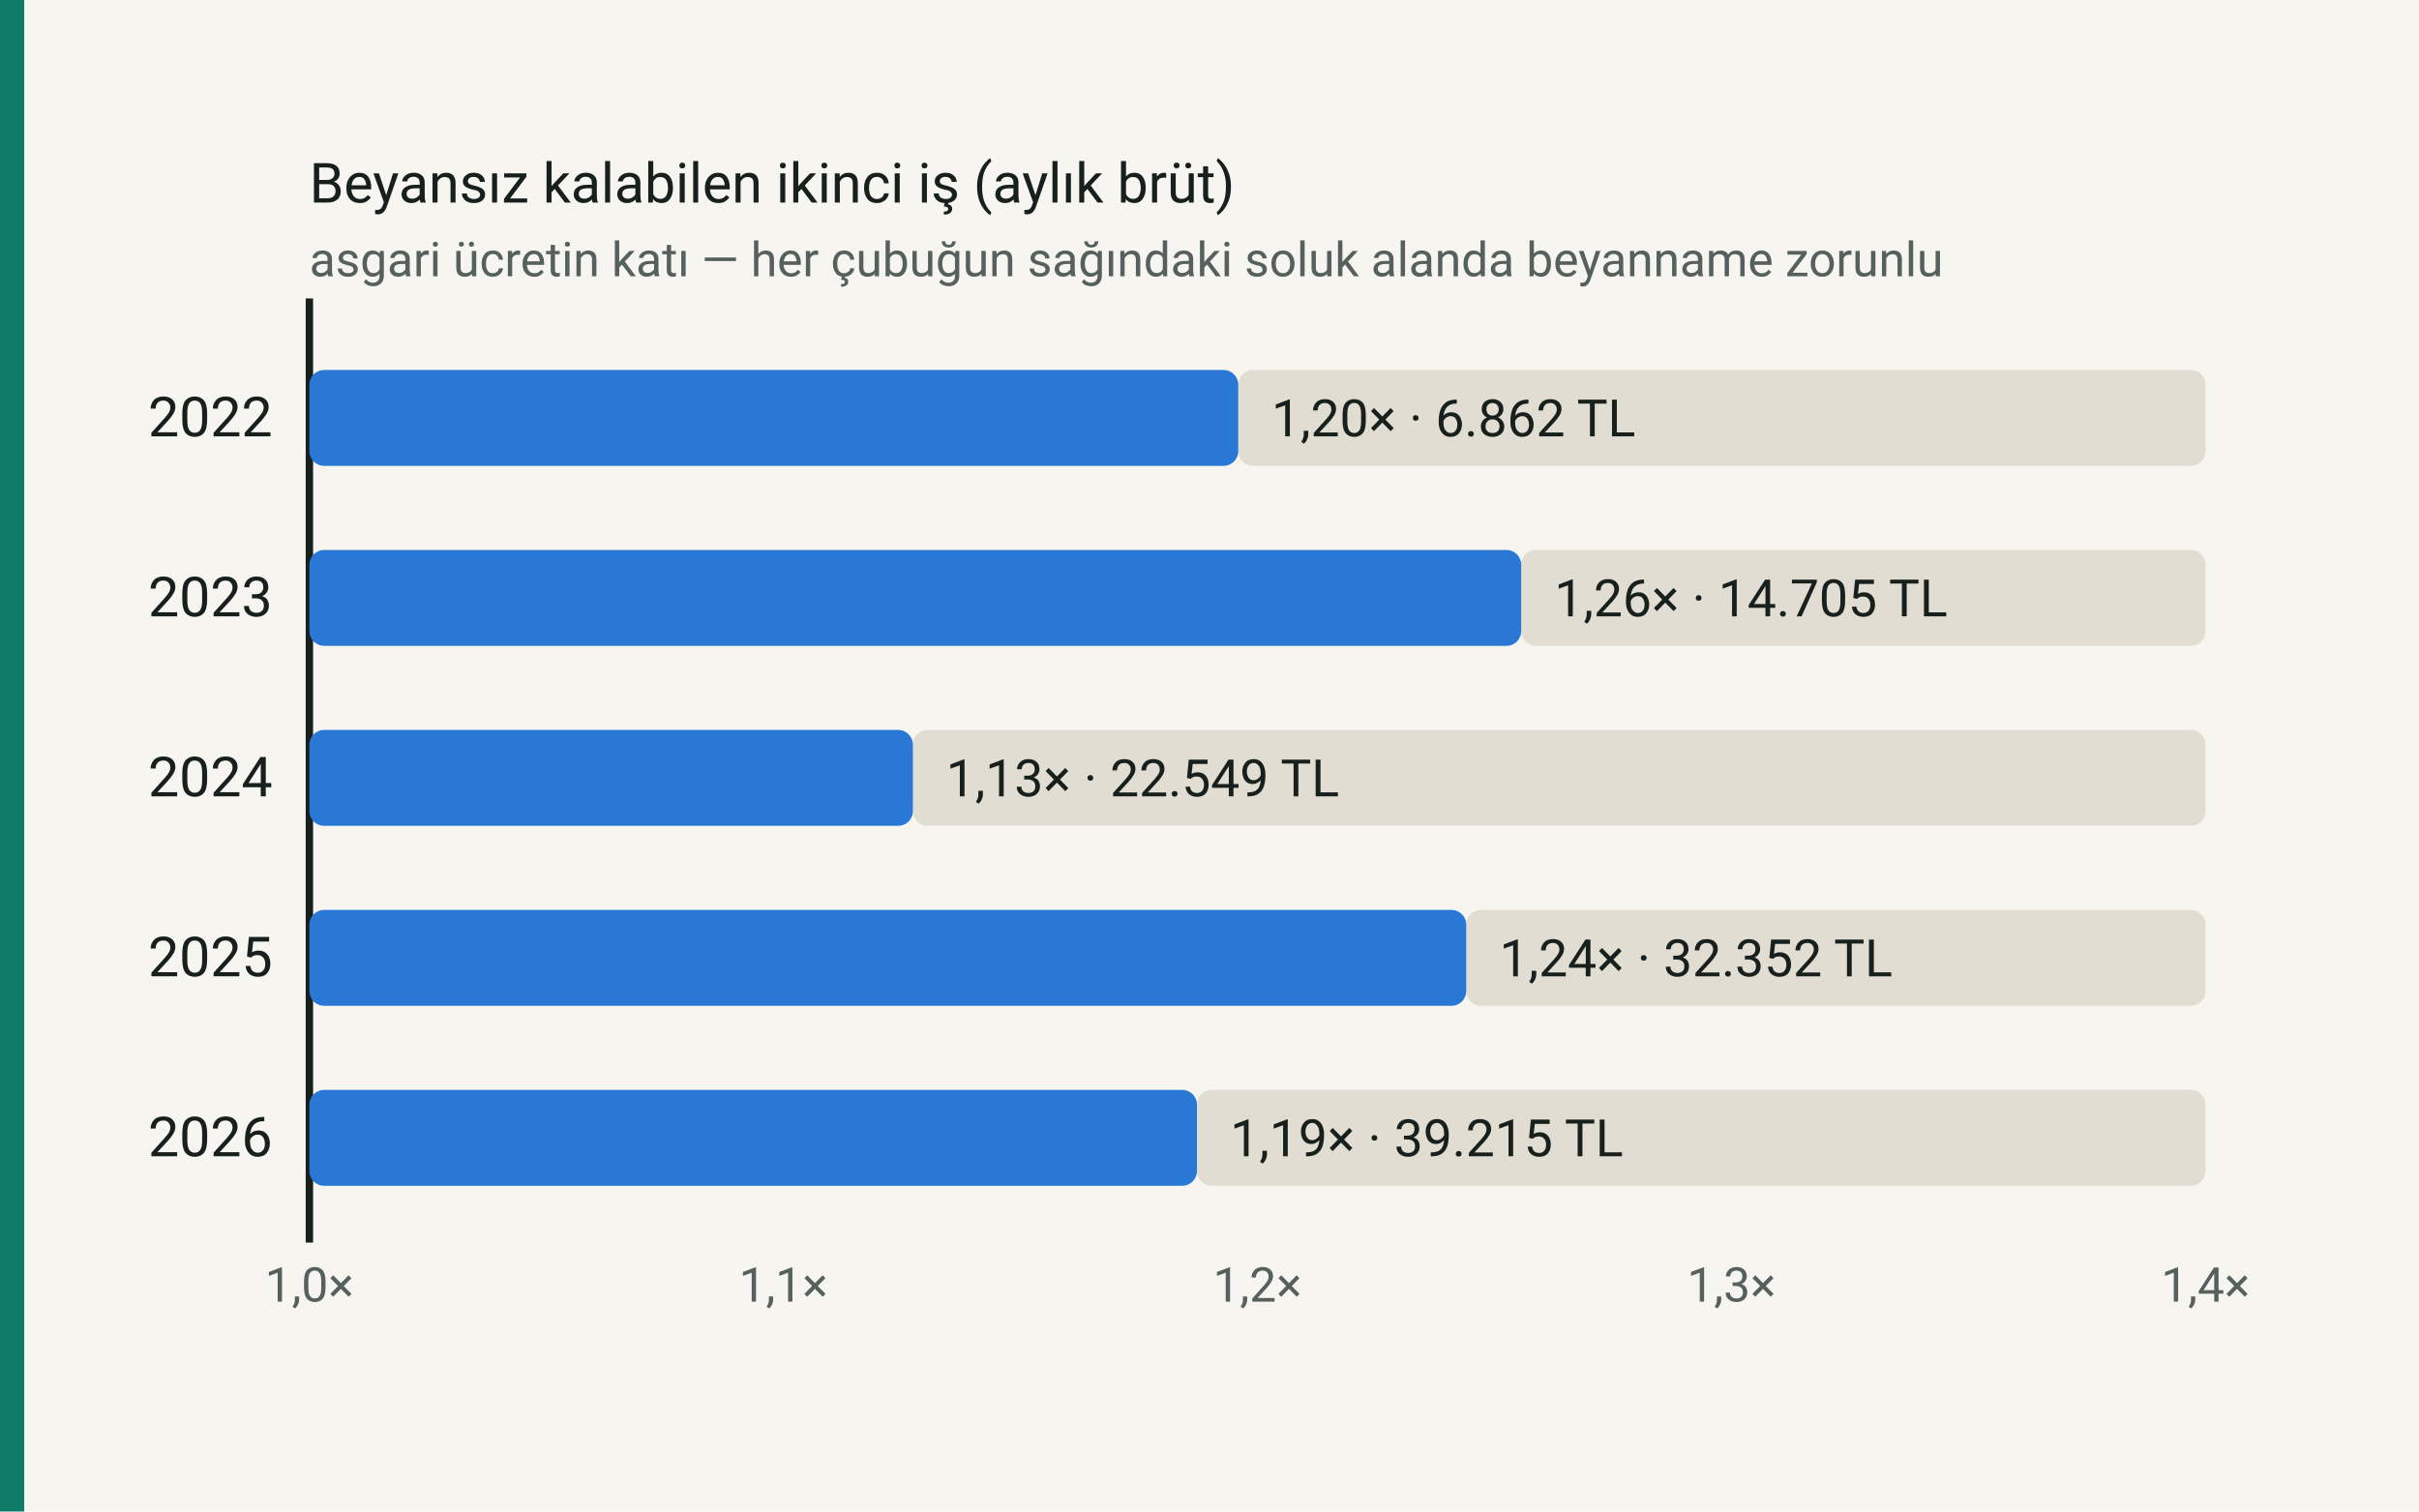
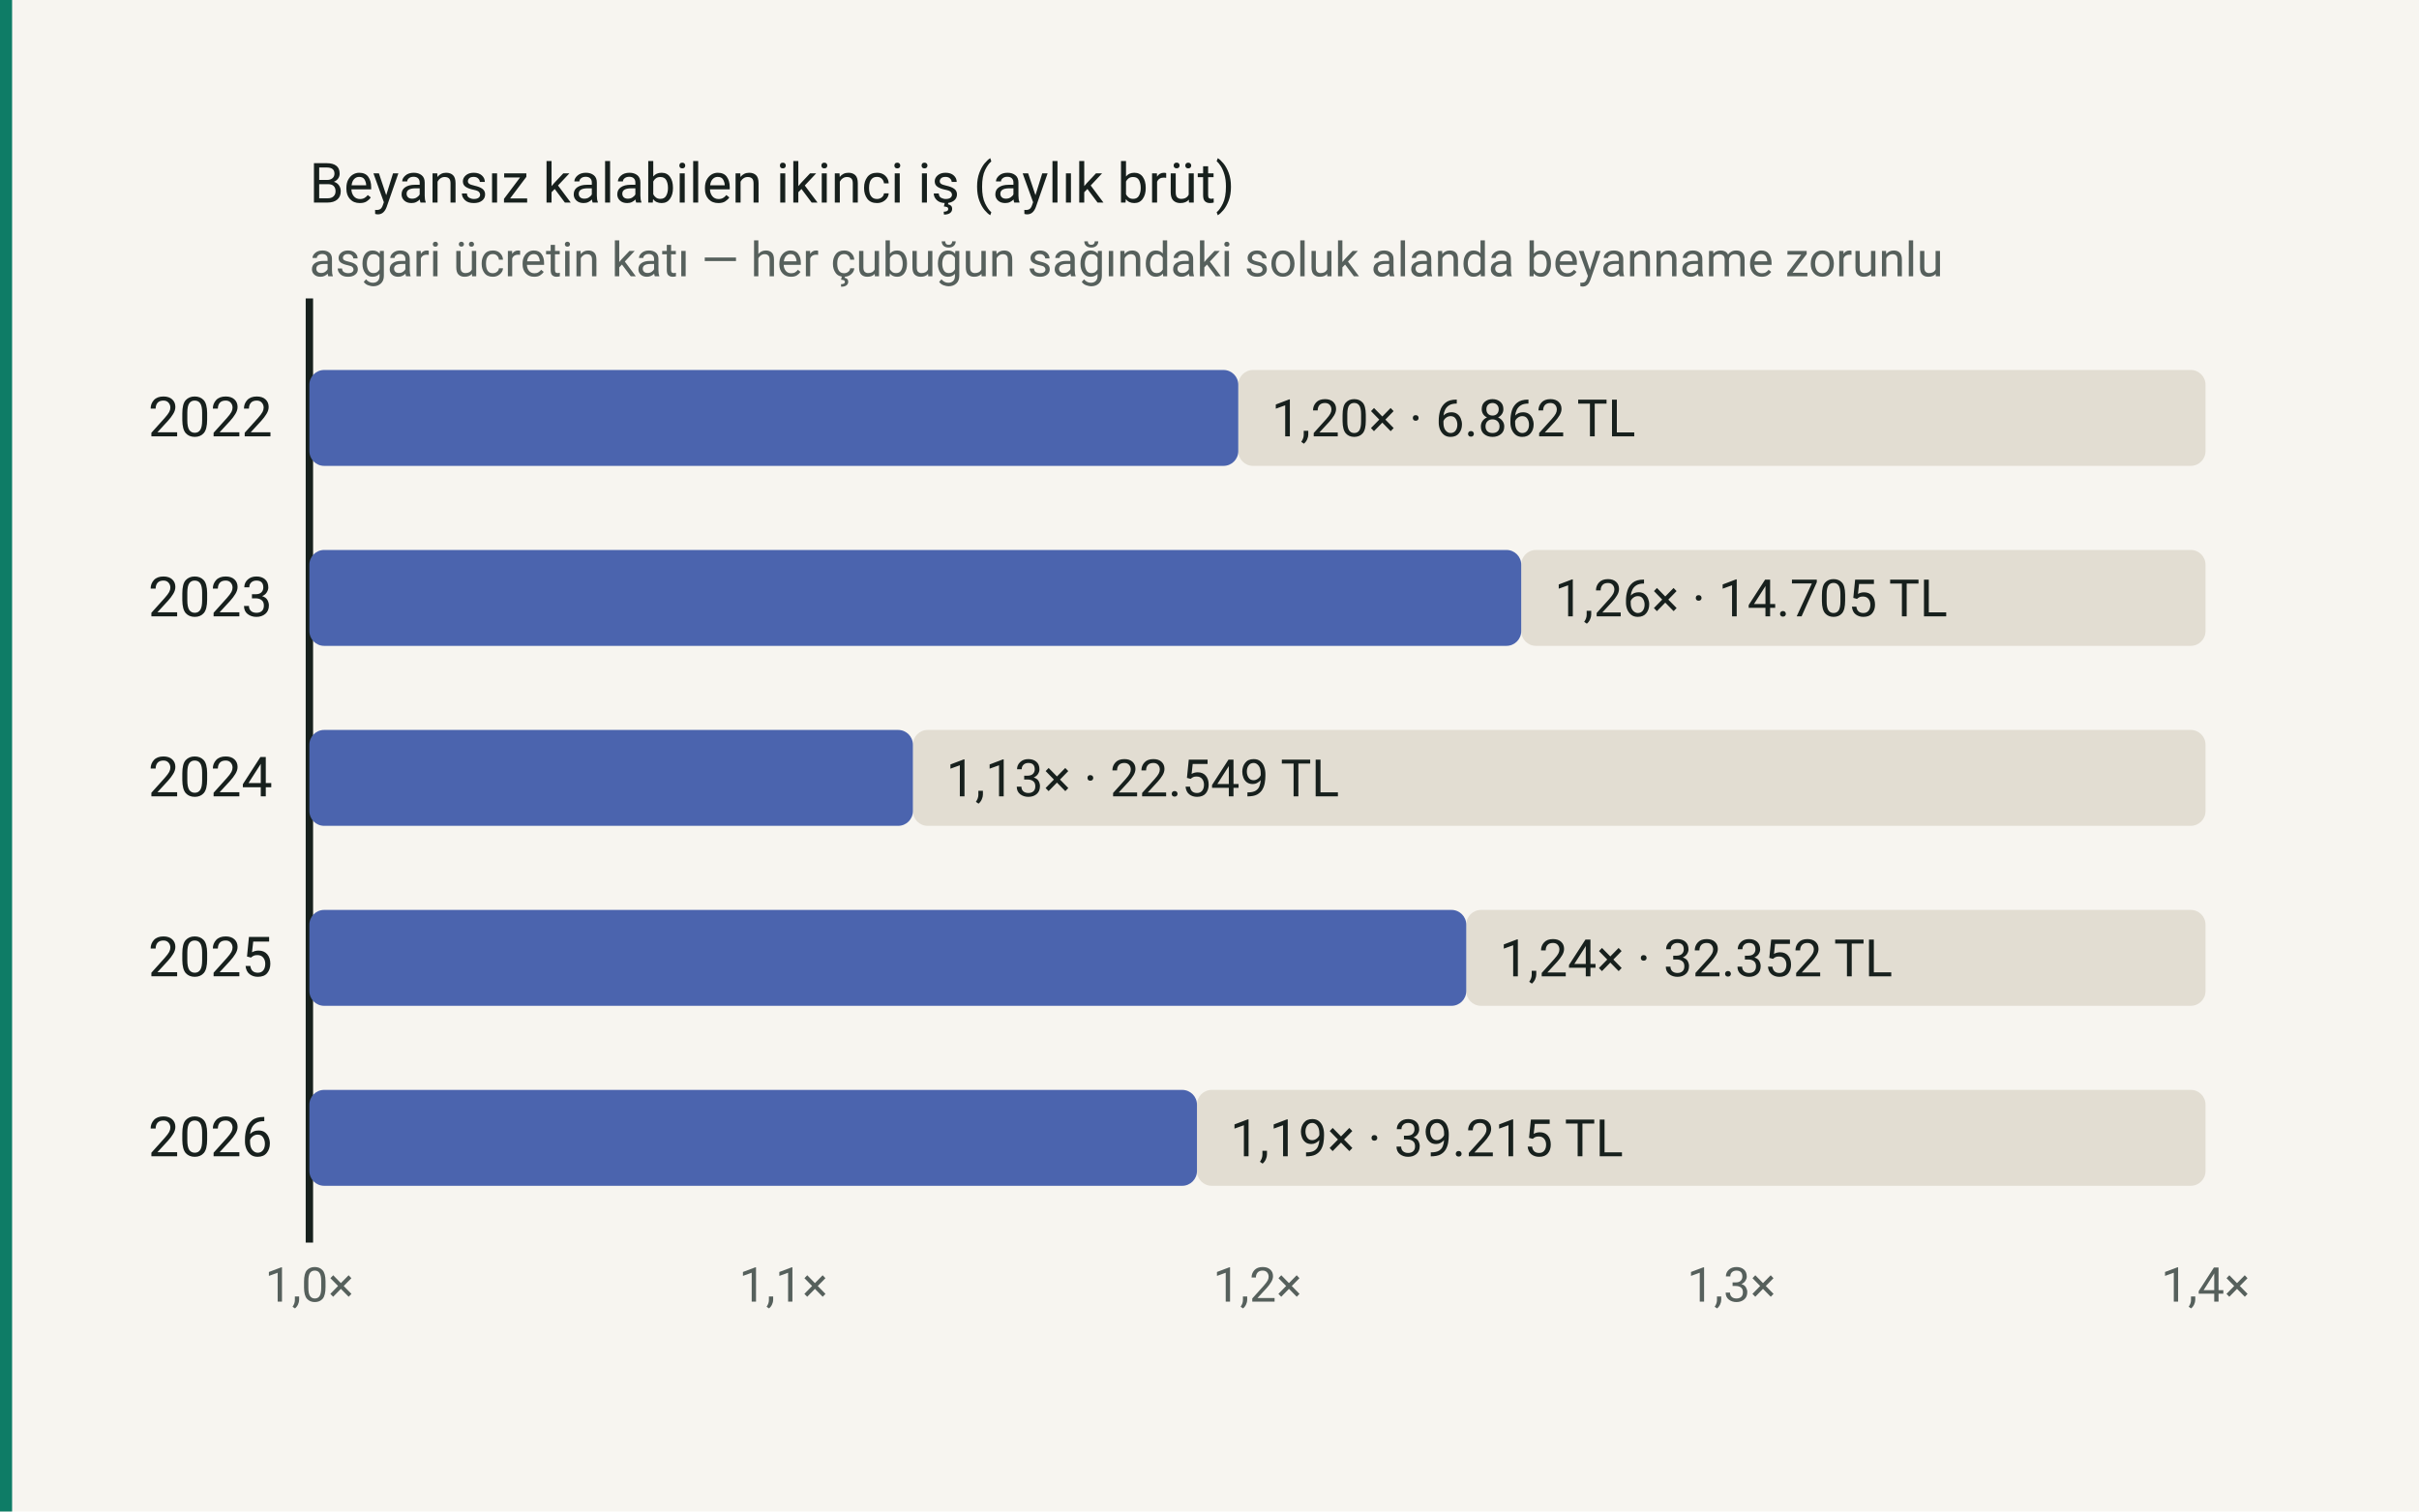
<svg xmlns="http://www.w3.org/2000/svg" viewBox="0 0 800 500" width="800" height="500" role="img" aria-label="Ikinci isin beyanname dogurmadan kalabildigi aralik, asgari ucretin kati olarak, 2022-2026">
  <style>text{font-family:"Segoe UI",-apple-system,BlinkMacSystemFont,Roboto,Helvetica,Arial,sans-serif}</style>
  <rect width="800" height="500" fill="#f7f5f0" />
-   <rect width="8" height="500" fill="#0e7c66" />
+   <rect width="4" height="500" fill="#0e7c66" />
  <svg x="34" y="30" width="732" height="440" viewBox="0 0 600 360">
    <line x1="56.0" y1="64" x2="56.0" y2="308" stroke="#f7f5f0" stroke-width="1" />
    <line x1="184.5" y1="64" x2="184.5" y2="308" stroke="#f7f5f0" stroke-width="1" />
    <line x1="313.0" y1="64" x2="313.0" y2="308" stroke="#f7f5f0" stroke-width="1" />
    <line x1="441.5" y1="64" x2="441.5" y2="308" stroke="#f7f5f0" stroke-width="1" />
    <line x1="570.0" y1="64" x2="570.0" y2="308" stroke="#f7f5f0" stroke-width="1" />
    <rect x="307.8" y="75.4" width="262.2" height="26.0" rx="4" fill="#e2ddd2" />
    <rect x="384.5" y="124.2" width="185.5" height="26.0" rx="4" fill="#e2ddd2" />
    <rect x="219.6" y="173.0" width="350.4" height="26.0" rx="4" fill="#e2ddd2" />
    <rect x="369.6" y="221.8" width="200.4" height="26.0" rx="4" fill="#e2ddd2" />
    <rect x="296.6" y="270.6" width="273.4" height="26.0" rx="4" fill="#e2ddd2" />
    <line x1="56.0" y1="56" x2="56.0" y2="312" stroke="#17201d" stroke-width="2" />
-     <rect x="56.0" y="75.4" width="251.8" height="26.0" rx="4" fill="#2a78d6" />
+     <rect x="56.0" y="75.4" width="251.8" height="26.0" rx="4" fill="#4b64ae" />
    <text x="46" y="93.4" font-size="15" fill="#17201d" text-anchor="end">2022</text>
    <text x="316.8" y="93.4" font-size="14" fill="#17201d">1,20× · 6.862 TL</text>
-     <rect x="56.0" y="124.2" width="328.5" height="26.0" rx="4" fill="#2a78d6" />
+     <rect x="56.0" y="124.2" width="328.5" height="26.0" rx="4" fill="#4b64ae" />
    <text x="46" y="142.2" font-size="15" fill="#17201d" text-anchor="end">2023</text>
    <text x="393.5" y="142.2" font-size="14" fill="#17201d">1,26× · 14.705 TL</text>
-     <rect x="56.0" y="173.0" width="163.6" height="26.0" rx="4" fill="#2a78d6" />
+     <rect x="56.0" y="173.0" width="163.6" height="26.0" rx="4" fill="#4b64ae" />
    <text x="46" y="191.0" font-size="15" fill="#17201d" text-anchor="end">2024</text>
    <text x="228.6" y="191.0" font-size="14" fill="#17201d">1,13× · 22.549 TL</text>
-     <rect x="56.0" y="221.8" width="313.6" height="26.0" rx="4" fill="#2a78d6" />
+     <rect x="56.0" y="221.8" width="313.6" height="26.0" rx="4" fill="#4b64ae" />
    <text x="46" y="239.8" font-size="15" fill="#17201d" text-anchor="end">2025</text>
    <text x="378.6" y="239.8" font-size="14" fill="#17201d">1,24× · 32.352 TL</text>
-     <rect x="56.0" y="270.6" width="240.6" height="26.0" rx="4" fill="#2a78d6" />
+     <rect x="56.0" y="270.6" width="240.6" height="26.0" rx="4" fill="#4b64ae" />
    <text x="46" y="288.6" font-size="15" fill="#17201d" text-anchor="end">2026</text>
    <text x="305.6" y="288.6" font-size="14" fill="#17201d">1,19× · 39.215 TL</text>
    <text x="56.0" y="328" font-size="13" fill="#56605c" text-anchor="middle">1,0×</text>
    <text x="184.5" y="328" font-size="13" fill="#56605c" text-anchor="middle">1,1×</text>
    <text x="313.0" y="328" font-size="13" fill="#56605c" text-anchor="middle">1,2×</text>
    <text x="441.5" y="328" font-size="13" fill="#56605c" text-anchor="middle">1,3×</text>
    <text x="570.0" y="328" font-size="13" fill="#56605c" text-anchor="middle">1,4×</text>
    <text x="56" y="30" font-size="15" fill="#17201d">Beyansız kalabilen ikinci iş (aylık brüt)</text>
    <text x="56" y="50" font-size="13" fill="#56605c">asgari ücretin katı — her çubuğun sağındaki soluk alanda beyanname zorunlu</text>
  </svg>
</svg>
